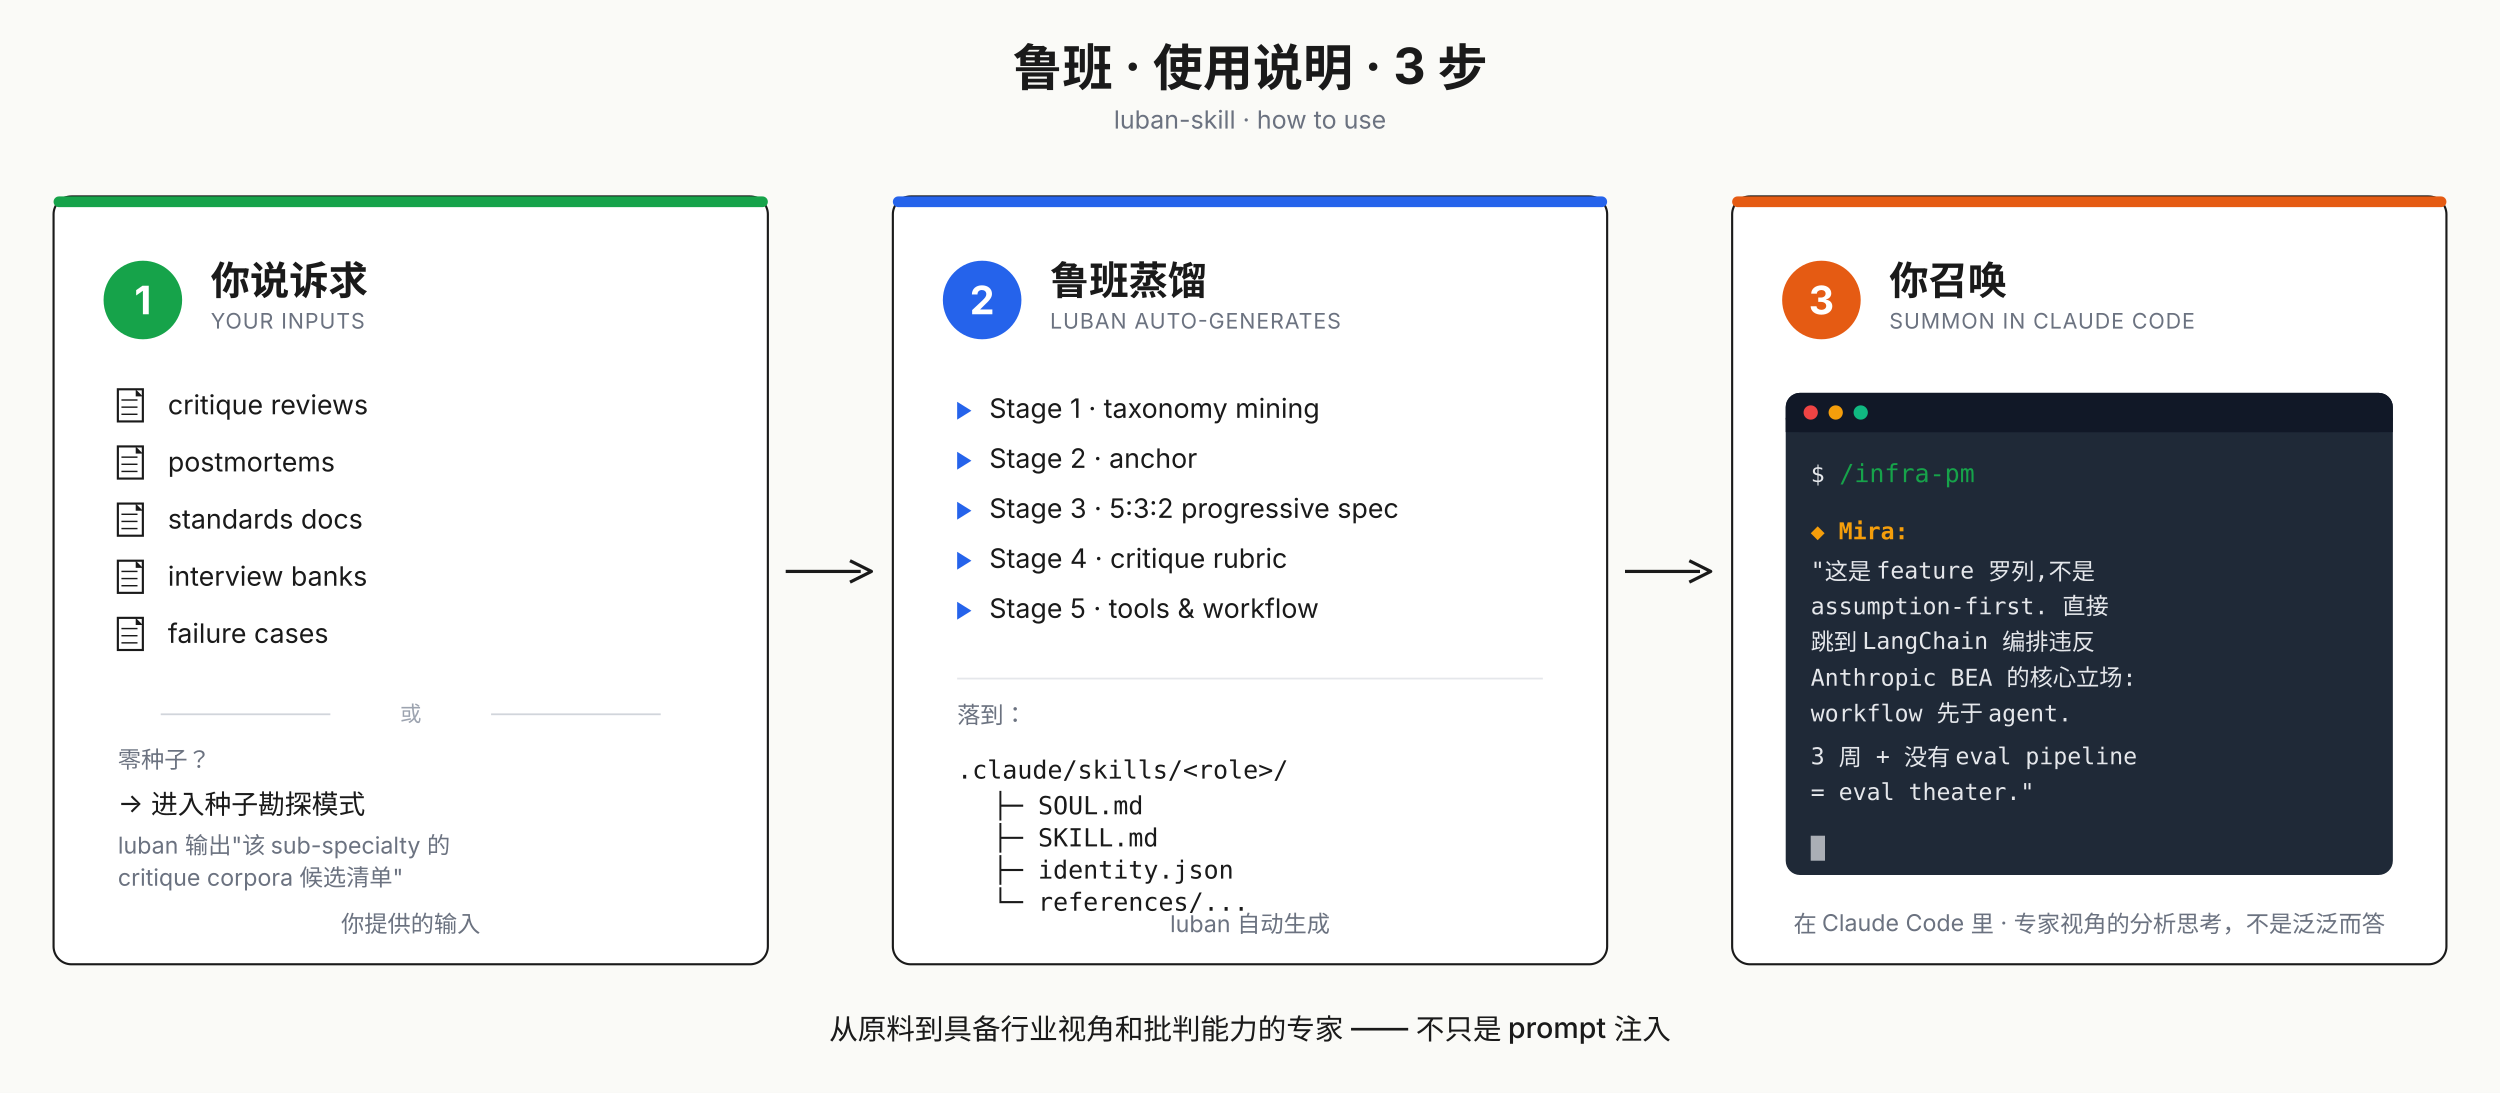
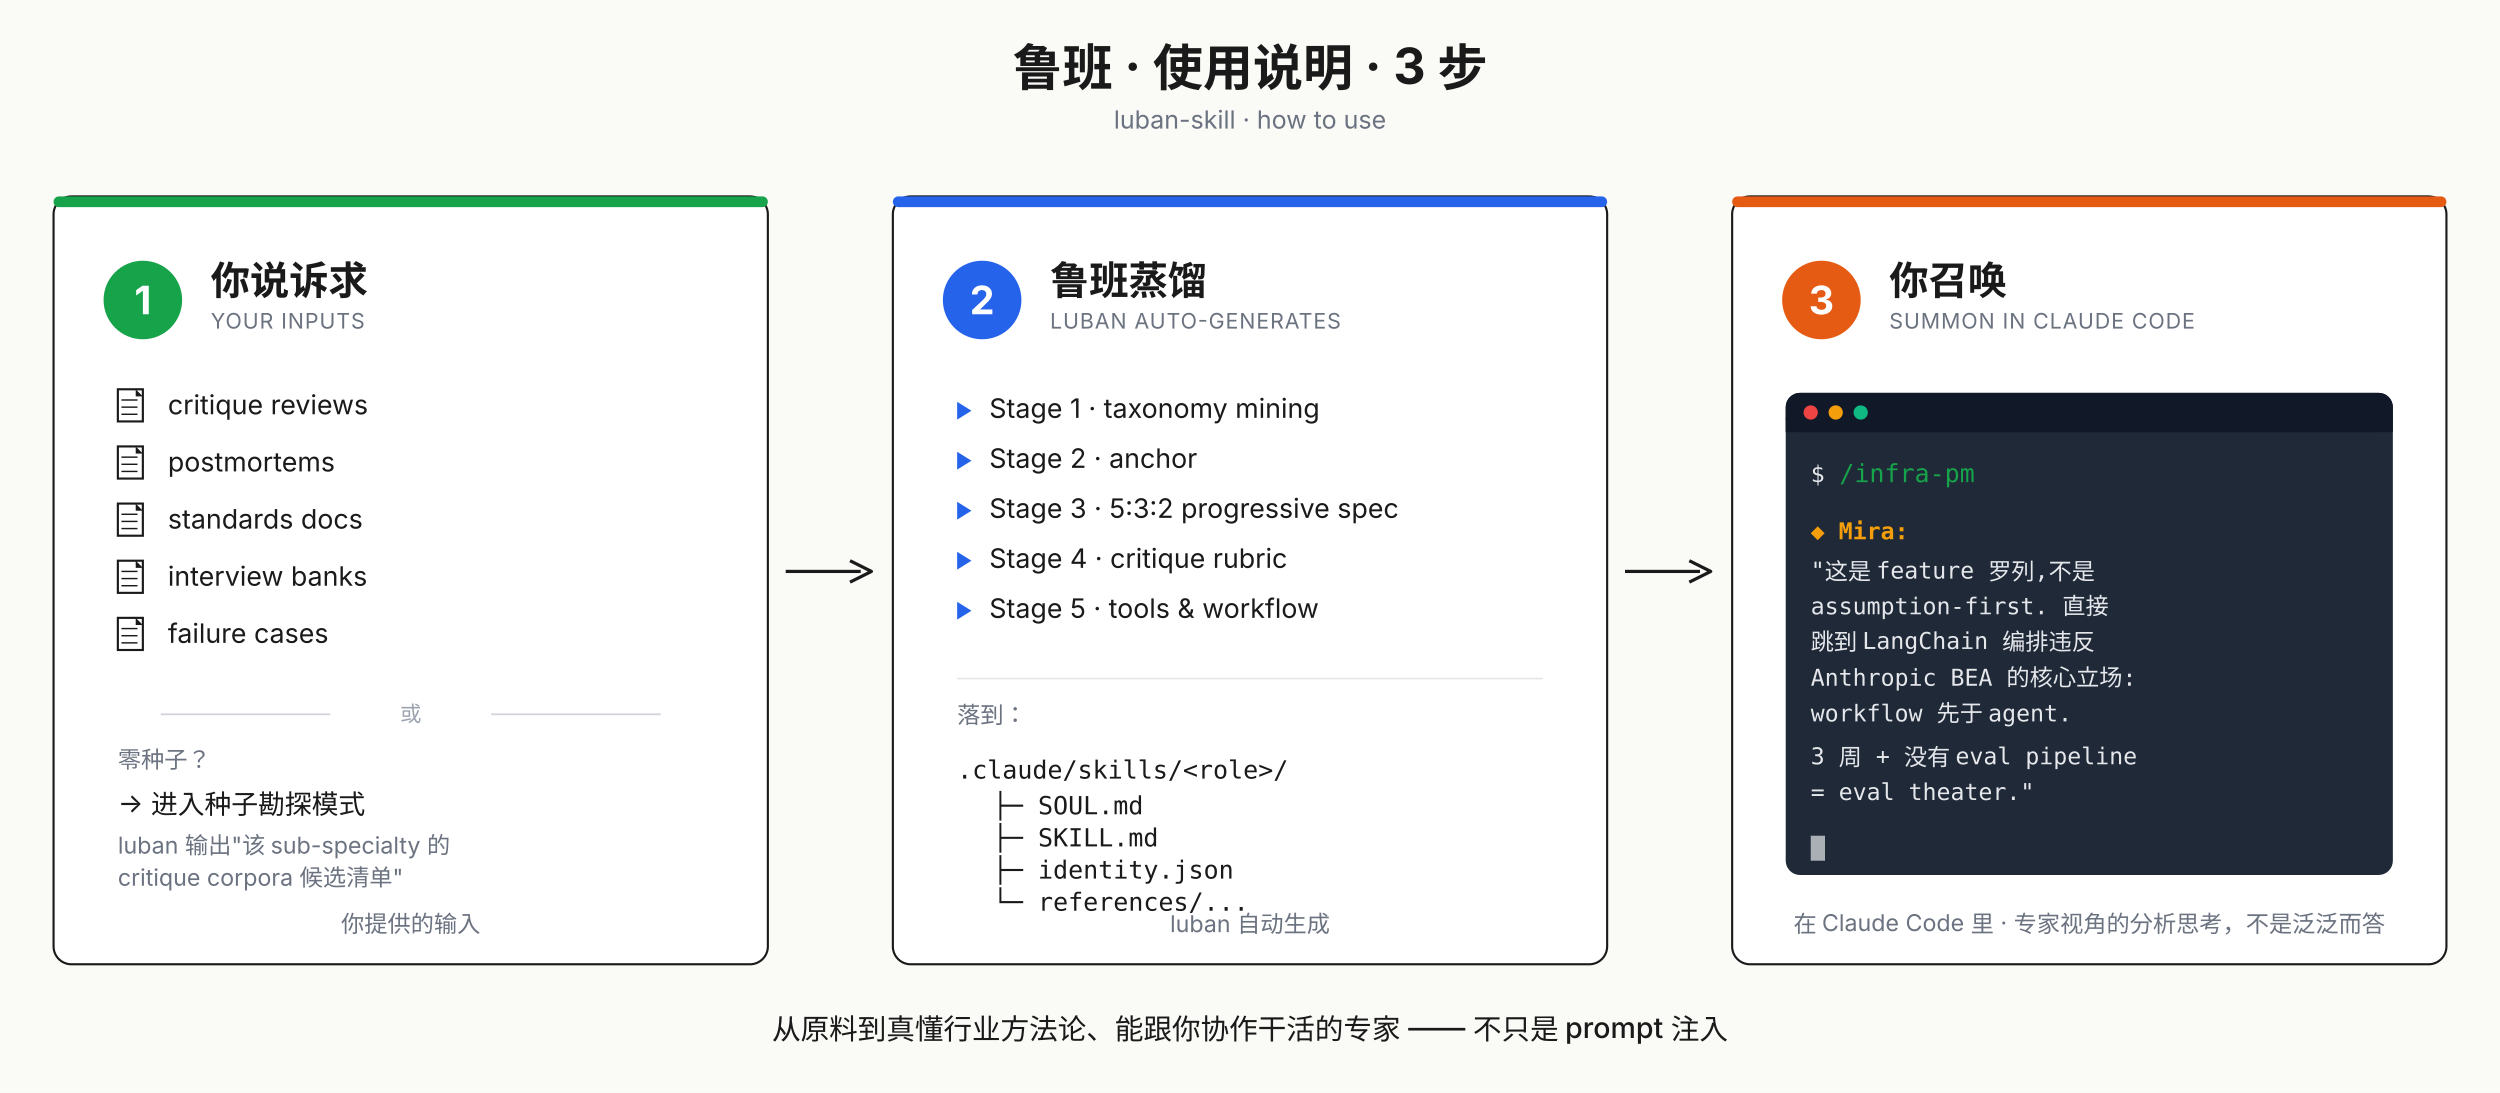
<svg xmlns="http://www.w3.org/2000/svg" viewBox="0 0 1400 612" font-family="ui-sans-serif, system-ui, -apple-system, 'PingFang SC', 'Microsoft YaHei', sans-serif">
  <defs>
    <style>
      .title      { font-size: 28px; font-weight: 700; fill: #1A1A1A; }
      .subtitle   { font-size: 14px; fill: #6B7280; }
      .panel-h    { font-size: 22px; font-weight: 700; fill: #1A1A1A; }
      .panel-sub  { font-size: 12px; fill: #6B7280; letter-spacing: 0.5px; }
      .step-num   { font-size: 22px; font-weight: 700; fill: #FFFFFF; }
      .row        { font-size: 15px; fill: #1A1A1A; }
      .row-mono   { font-size: 14px; fill: #1A1A1A; font-family: ui-monospace, 'JetBrains Mono', Menlo, Consolas, monospace; }
      .row-dim    { font-size: 13px; fill: #6B7280; }
      .row-em     { font-size: 14px; fill: #1A1A1A; font-style: italic; }
      .divider-t  { font-size: 12px; fill: #9CA3AF; letter-spacing: 2px; }
      .footer-lbl { font-size: 13px; fill: #6B7280; }
      .tagline    { font-size: 16px; fill: #1A1A1A; font-weight: 500; }
      .term-cmd   { font-size: 14px; fill: #16A34A; font-family: ui-monospace, 'JetBrains Mono', Menlo, Consolas, monospace; }
      .term-out   { font-size: 13px; fill: #E5E7EB; font-family: ui-monospace, 'JetBrains Mono', Menlo, Consolas, monospace; }
      .term-name  { font-size: 13px; fill: #F59E0B; font-family: ui-monospace, 'JetBrains Mono', Menlo, Consolas, monospace; font-weight: 700; }
    </style>
  </defs>
  <rect width="1400" height="612" fill="#FAFAF7" />
  <text x="700" y="48" text-anchor="middle" class="title">鲁班 · 使用说明 · 3 步</text>
  <text x="700" y="72" text-anchor="middle" class="subtitle">luban-skill · how to use</text>
  <g transform="translate(30, 110)">
    <rect x="0" y="0" width="400" height="430" rx="10" ry="10" fill="#FFFFFF" stroke="#1A1A1A" stroke-width="1.2" />
    <rect x="0" y="0" width="400" height="6" rx="3" ry="3" fill="#16A34A" />
    <circle cx="50" cy="58" r="22" fill="#16A34A" />
    <text x="50" y="66" text-anchor="middle" class="step-num">1</text>
    <text x="88" y="55" class="panel-h">你说诉求</text>
    <text x="88" y="74" class="panel-sub">YOUR INPUTS</text>
    <g transform="translate(36, 120)">
      <g transform="translate(0, 0)">
        <rect x="0" y="-12" width="14" height="18" fill="none" stroke="#1A1A1A" stroke-width="1.2" />
        <polyline points="10,-12 14,-8 10,-8 10,-12" fill="#1A1A1A" />
        <line x1="2" y1="-6" x2="11" y2="-6" stroke="#1A1A1A" stroke-width="0.8" />
        <line x1="2" y1="-2" x2="11" y2="-2" stroke="#1A1A1A" stroke-width="0.8" />
        <line x1="2" y1="2" x2="11" y2="2" stroke="#1A1A1A" stroke-width="0.8" />
        <text x="28" y="2" class="row">critique reviews</text>
      </g>
      <g transform="translate(0, 32)">
        <rect x="0" y="-12" width="14" height="18" fill="none" stroke="#1A1A1A" stroke-width="1.2" />
        <polyline points="10,-12 14,-8 10,-8 10,-12" fill="#1A1A1A" />
        <line x1="2" y1="-6" x2="11" y2="-6" stroke="#1A1A1A" stroke-width="0.8" />
        <line x1="2" y1="-2" x2="11" y2="-2" stroke="#1A1A1A" stroke-width="0.8" />
        <line x1="2" y1="2" x2="11" y2="2" stroke="#1A1A1A" stroke-width="0.8" />
        <text x="28" y="2" class="row">postmortems</text>
      </g>
      <g transform="translate(0, 64)">
        <rect x="0" y="-12" width="14" height="18" fill="none" stroke="#1A1A1A" stroke-width="1.2" />
        <polyline points="10,-12 14,-8 10,-8 10,-12" fill="#1A1A1A" />
        <line x1="2" y1="-6" x2="11" y2="-6" stroke="#1A1A1A" stroke-width="0.8" />
        <line x1="2" y1="-2" x2="11" y2="-2" stroke="#1A1A1A" stroke-width="0.8" />
        <line x1="2" y1="2" x2="11" y2="2" stroke="#1A1A1A" stroke-width="0.8" />
        <text x="28" y="2" class="row">standards docs</text>
      </g>
      <g transform="translate(0, 96)">
        <rect x="0" y="-12" width="14" height="18" fill="none" stroke="#1A1A1A" stroke-width="1.2" />
        <polyline points="10,-12 14,-8 10,-8 10,-12" fill="#1A1A1A" />
        <line x1="2" y1="-6" x2="11" y2="-6" stroke="#1A1A1A" stroke-width="0.8" />
        <line x1="2" y1="-2" x2="11" y2="-2" stroke="#1A1A1A" stroke-width="0.8" />
        <line x1="2" y1="2" x2="11" y2="2" stroke="#1A1A1A" stroke-width="0.8" />
        <text x="28" y="2" class="row">interview banks</text>
      </g>
      <g transform="translate(0, 128)">
        <rect x="0" y="-12" width="14" height="18" fill="none" stroke="#1A1A1A" stroke-width="1.2" />
        <polyline points="10,-12 14,-8 10,-8 10,-12" fill="#1A1A1A" />
        <line x1="2" y1="-6" x2="11" y2="-6" stroke="#1A1A1A" stroke-width="0.8" />
        <line x1="2" y1="-2" x2="11" y2="-2" stroke="#1A1A1A" stroke-width="0.8" />
        <line x1="2" y1="2" x2="11" y2="2" stroke="#1A1A1A" stroke-width="0.8" />
        <text x="28" y="2" class="row">failure cases</text>
      </g>
    </g>
    <line x1="60" y1="290" x2="155" y2="290" stroke="#D1D5DB" stroke-width="1" />
    <text x="200" y="294" text-anchor="middle" class="divider-t">或</text>
    <line x1="245" y1="290" x2="340" y2="290" stroke="#D1D5DB" stroke-width="1" />
    <text x="36" y="320" class="row-dim">零种子？</text>
    <text x="36" y="345" class="row">→ 进入种子勘探模式</text>
    <text x="36" y="368" class="row-dim">luban 输出"该 sub-specialty 的</text>
    <text x="36" y="386" class="row-dim">critique corpora 候选清单"</text>
    <text x="200" y="412" text-anchor="middle" class="footer-lbl">你提供的输入</text>
  </g>
  <g transform="translate(440, 320)">
    <line x1="0" y1="0" x2="42" y2="0" stroke="#1A1A1A" stroke-width="1.8" />
    <polyline points="36,-6 48,0 36,6" fill="none" stroke="#1A1A1A" stroke-width="1.8" stroke-linejoin="round" />
  </g>
  <g transform="translate(500, 110)">
    <rect x="0" y="0" width="400" height="430" rx="10" ry="10" fill="#FFFFFF" stroke="#1A1A1A" stroke-width="1.2" />
    <rect x="0" y="0" width="400" height="6" rx="3" ry="3" fill="#2563EB" />
    <circle cx="50" cy="58" r="22" fill="#2563EB" />
    <text x="50" y="66" text-anchor="middle" class="step-num">2</text>
    <text x="88" y="55" class="panel-h">鲁班蒸馏</text>
    <text x="88" y="74" class="panel-sub">LUBAN AUTO-GENERATES</text>
    <g transform="translate(36, 120)">
      <g transform="translate(0, 0)">
        <polygon points="0,-5 0,5 8,0" fill="#2563EB" />
        <text x="18" y="4" class="row">Stage 1 · taxonomy mining</text>
      </g>
      <g transform="translate(0, 28)">
        <polygon points="0,-5 0,5 8,0" fill="#2563EB" />
        <text x="18" y="4" class="row">Stage 2 · anchor</text>
      </g>
      <g transform="translate(0, 56)">
        <polygon points="0,-5 0,5 8,0" fill="#2563EB" />
        <text x="18" y="4" class="row">Stage 3 · 5:3:2 progressive spec</text>
      </g>
      <g transform="translate(0, 84)">
        <polygon points="0,-5 0,5 8,0" fill="#2563EB" />
        <text x="18" y="4" class="row">Stage 4 · critique rubric</text>
      </g>
      <g transform="translate(0, 112)">
        <polygon points="0,-5 0,5 8,0" fill="#2563EB" />
        <text x="18" y="4" class="row">Stage 5 · tools &amp; workflow</text>
      </g>
    </g>
    <line x1="36" y1="270" x2="364" y2="270" stroke="#E5E7EB" stroke-width="1" />
    <text x="36" y="295" class="row-dim">落到：</text>
    <g transform="translate(36, 312)">
      <text x="0" y="14" class="row-mono">.claude/skills/&lt;role&gt;/</text>
      <text x="20" y="34" class="row-mono">├─ SOUL.md</text>
      <text x="20" y="52" class="row-mono">├─ SKILL.md</text>
      <text x="20" y="70" class="row-mono">├─ identity.json</text>
      <text x="20" y="88" class="row-mono">└─ references/...</text>
    </g>
    <text x="200" y="412" text-anchor="middle" class="footer-lbl">luban 自动生成</text>
  </g>
  <g transform="translate(910, 320)">
    <line x1="0" y1="0" x2="42" y2="0" stroke="#1A1A1A" stroke-width="1.8" />
    <polyline points="36,-6 48,0 36,6" fill="none" stroke="#1A1A1A" stroke-width="1.8" stroke-linejoin="round" />
  </g>
  <g transform="translate(970, 110)">
    <rect x="0" y="0" width="400" height="430" rx="10" ry="10" fill="#FFFFFF" stroke="#1A1A1A" stroke-width="1.2" />
    <rect x="0" y="0" width="400" height="6" rx="3" ry="3" fill="#E55B13" />
    <circle cx="50" cy="58" r="22" fill="#E55B13" />
    <text x="50" y="66" text-anchor="middle" class="step-num">3</text>
    <text x="88" y="55" class="panel-h">你召唤</text>
    <text x="88" y="74" class="panel-sub">SUMMON IN CLAUDE CODE</text>
    <g transform="translate(30, 110)">
      <rect x="0" y="0" width="340" height="270" rx="8" ry="8" fill="#1F2937" />
      <rect x="0" y="0" width="340" height="22" rx="8" ry="8" fill="#111827" />
      <rect x="0" y="14" width="340" height="8" fill="#111827" />
      <circle cx="14" cy="11" r="4" fill="#EF4444" />
      <circle cx="28" cy="11" r="4" fill="#F59E0B" />
      <circle cx="42" cy="11" r="4" fill="#10B981" />
      <text x="14" y="50" class="term-out">$</text>
      <text x="30" y="50" class="term-cmd">/infra-pm</text>
      <text x="14" y="82" class="term-name">◆ Mira:</text>
      <text x="14" y="104" class="term-out">"这是 feature 罗列,不是</text>
      <text x="14" y="124" class="term-out">assumption-first. 直接</text>
      <text x="14" y="144" class="term-out">跳到 LangChain 编排违反</text>
      <text x="14" y="164" class="term-out">Anthropic BEA 的核心立场:</text>
      <text x="14" y="184" class="term-out">workflow 先于 agent.</text>
      <text x="14" y="208" class="term-out">3 周 + 没有 eval pipeline</text>
      <text x="14" y="228" class="term-out">= eval theater."</text>
      <rect x="14" y="248" width="8" height="14" fill="#E5E7EB" opacity="0.7" />
    </g>
    <text x="200" y="412" text-anchor="middle" class="footer-lbl">在 Claude Code 里 · 专家视角的分析思考，不是泛泛而答</text>
  </g>
  <text x="700" y="582" text-anchor="middle" class="tagline">
-     从原料到具备行业视角和批判能力的专家 —— 不只是 prompt 注入
+     从原料到真懂行业方法论、能跟你协作干活的专家 —— 不只是 prompt 注入
  </text>
</svg>
